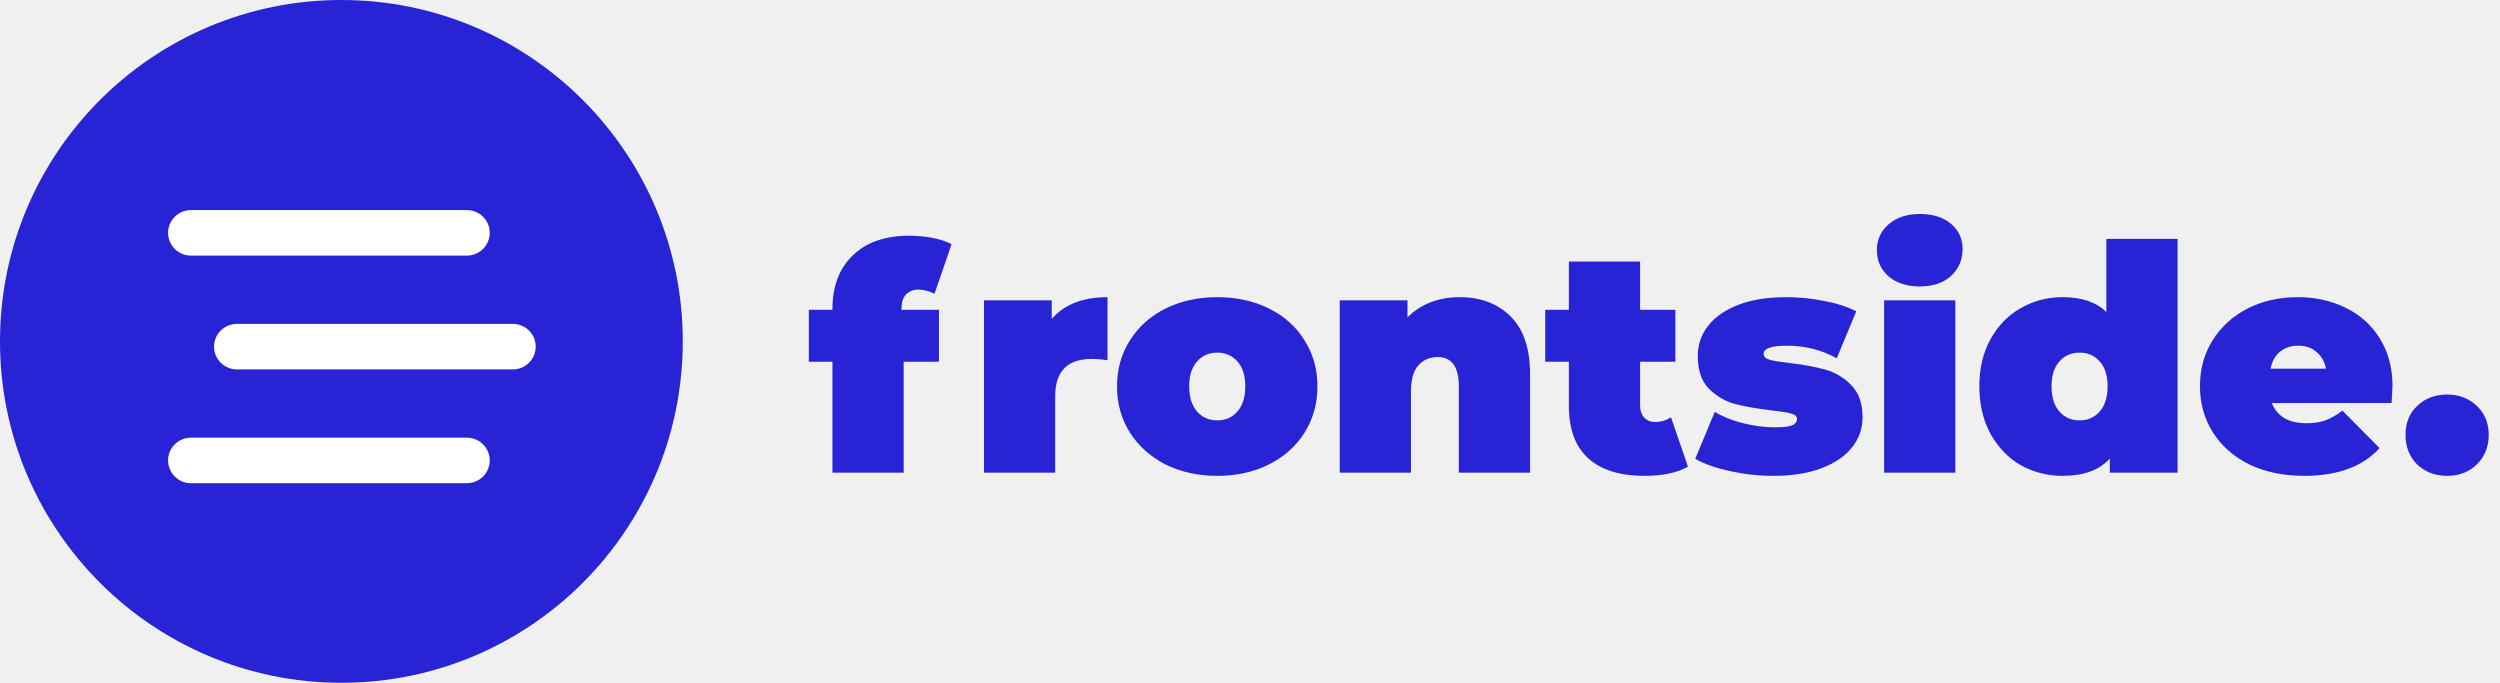
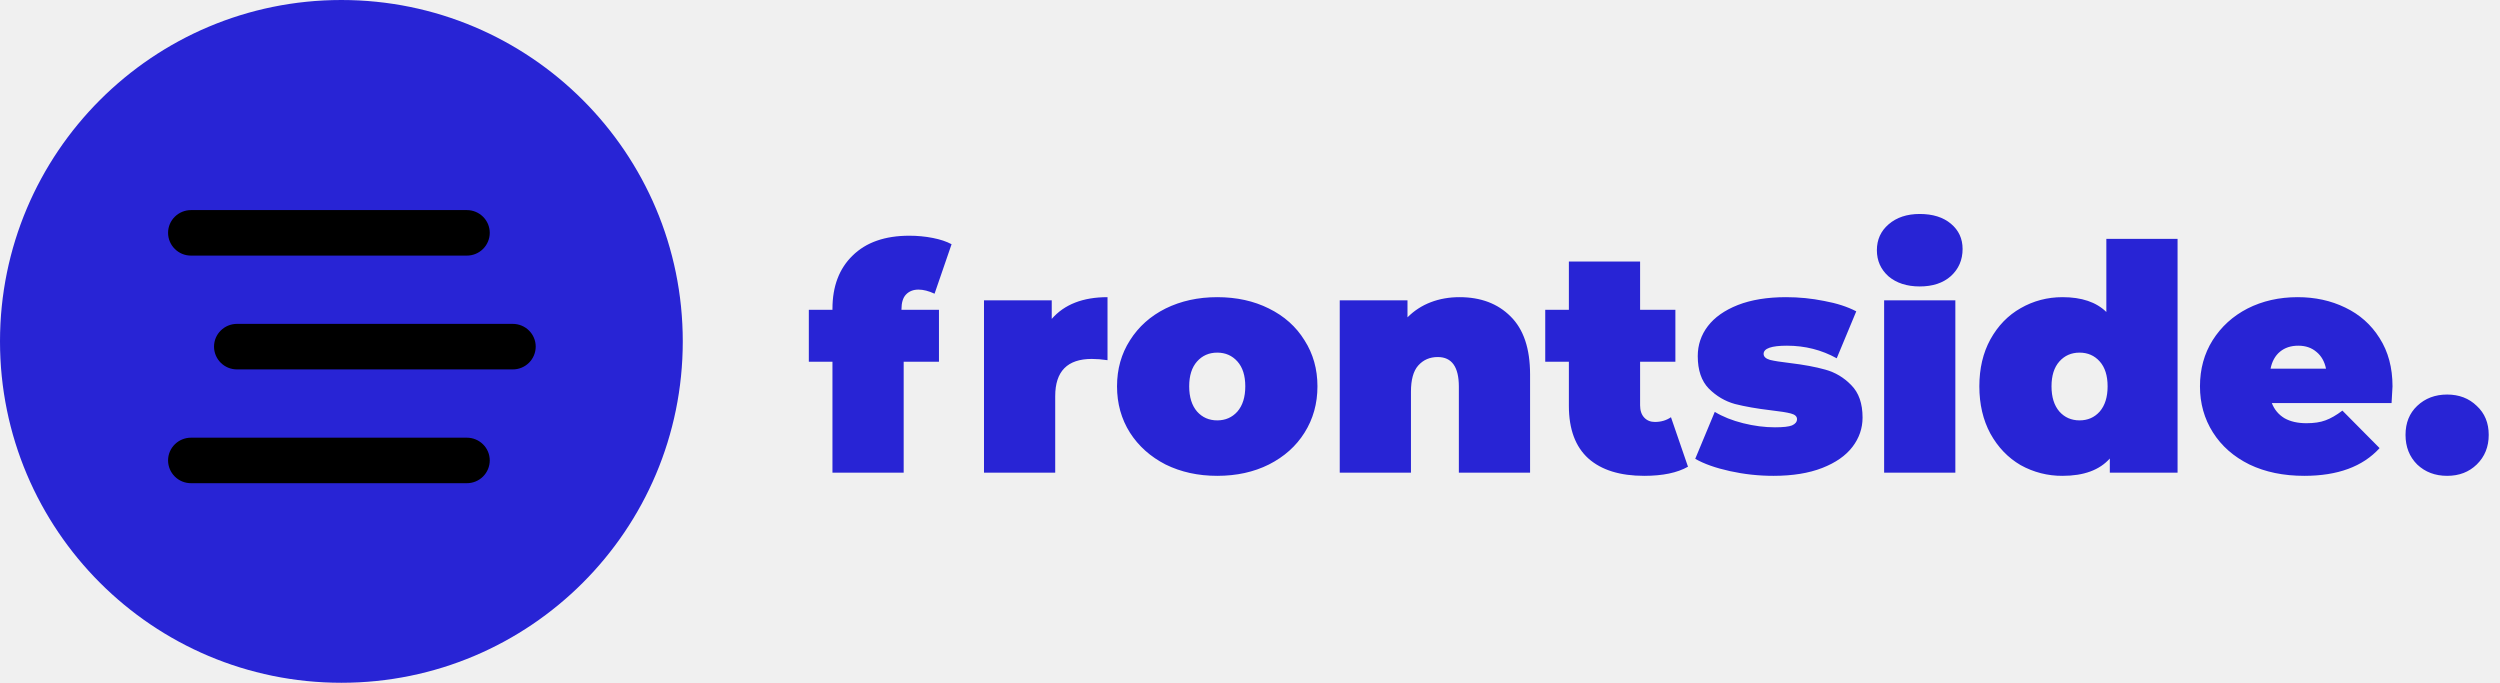
<svg xmlns="http://www.w3.org/2000/svg" width="238" height="65" fill="none">
  <path d="M85.82 29.49h3.57v4.95h-3.36V45h-6.78V34.44H77v-4.95h2.25v-.09c0-2.14.64-3.83 1.92-5.07 1.28-1.26 3.08-1.89 5.4-1.89.76 0 1.5.07 2.22.21.72.14 1.32.34 1.8.6l-1.62 4.71c-.56-.26-1.07-.39-1.53-.39-.5 0-.9.16-1.2.48-.28.3-.42.77-.42 1.41v.03Zm14.306.87c1.2-1.38 2.97-2.07 5.31-2.07v6c-.54-.08-1.04-.12-1.5-.12-2.32 0-3.48 1.18-3.48 3.54V45h-6.78V28.59h6.45v1.77Zm15.755 14.94c-1.82 0-3.46-.36-4.92-1.08-1.44-.74-2.57-1.75-3.39-3.03-.82-1.3-1.23-2.77-1.23-4.41 0-1.64.41-3.1 1.23-4.38.82-1.3 1.95-2.31 3.39-3.03 1.46-.72 3.1-1.08 4.92-1.08 1.84 0 3.48.36 4.92 1.08 1.46.72 2.59 1.73 3.39 3.03.82 1.28 1.23 2.74 1.23 4.38 0 1.64-.41 3.11-1.23 4.41-.8 1.28-1.93 2.29-3.39 3.03-1.44.72-3.08 1.08-4.92 1.08Zm0-5.28c.78 0 1.42-.28 1.92-.84.5-.58.75-1.38.75-2.4s-.25-1.81-.75-2.37-1.14-.84-1.92-.84-1.42.28-1.92.84c-.5.56-.75 1.35-.75 2.37s.25 1.82.75 2.4c.5.56 1.14.84 1.92.84Zm23.062-11.73c2.02 0 3.64.61 4.86 1.83 1.24 1.22 1.86 3.06 1.86 5.52V45h-6.78v-8.19c0-1.88-.67-2.82-2.01-2.82-.76 0-1.38.27-1.86.81-.46.52-.69 1.35-.69 2.49V45h-6.78V28.59h6.45v1.62c.64-.64 1.38-1.12 2.22-1.44.84-.32 1.75-.48 2.73-.48Zm21.754 16.14c-1.02.58-2.41.87-4.17.87-2.3 0-4.07-.55-5.31-1.65-1.24-1.12-1.86-2.79-1.86-5.01v-4.2h-2.25v-4.95h2.25V24.9h6.78v4.59h3.36v4.95h-3.36v4.14c0 .5.13.89.39 1.17.26.28.6.42 1.02.42.58 0 1.09-.15 1.53-.45l1.62 4.71Zm8.129.87c-1.4 0-2.78-.15-4.14-.45-1.36-.3-2.46-.69-3.3-1.17l1.86-4.47c.76.46 1.66.82 2.7 1.08 1.04.26 2.05.39 3.03.39.78 0 1.32-.06 1.62-.18.32-.14.48-.34.48-.6 0-.26-.2-.44-.6-.54-.38-.1-1.01-.2-1.89-.3-1.34-.16-2.48-.36-3.42-.6-.94-.26-1.77-.75-2.49-1.47-.7-.72-1.05-1.75-1.05-3.09 0-1.06.32-2.01.96-2.85.64-.84 1.59-1.51 2.85-2.01 1.28-.5 2.81-.75 4.59-.75 1.24 0 2.45.12 3.63.36 1.2.22 2.22.55 3.06.99l-1.86 4.47c-1.44-.8-3.02-1.2-4.74-1.2-1.48 0-2.22.26-2.22.78 0 .26.2.45.6.57.4.1 1.03.2 1.89.3 1.34.16 2.47.37 3.39.63.94.26 1.76.75 2.46 1.47.72.72 1.08 1.75 1.08 3.09 0 1.02-.32 1.95-.96 2.79-.64.84-1.6 1.51-2.88 2.01-1.28.5-2.83.75-4.65.75Zm10.543-16.71h6.78V45h-6.78V28.59Zm3.39-1.32c-1.22 0-2.21-.32-2.97-.96-.74-.66-1.11-1.49-1.11-2.49 0-1 .37-1.82 1.11-2.46.76-.66 1.75-.99 2.97-.99 1.24 0 2.23.31 2.97.93.74.62 1.11 1.42 1.11 2.4 0 1.04-.37 1.9-1.11 2.58-.74.66-1.73.99-2.97.99Zm24.545-4.53V45h-6.45v-1.35c-.98 1.1-2.48 1.65-4.5 1.65a8.06 8.06 0 0 1-3.99-1.02c-1.2-.7-2.16-1.7-2.88-3-.7-1.3-1.05-2.8-1.05-4.5 0-1.7.35-3.19 1.05-4.47.72-1.3 1.68-2.29 2.88-2.97 1.22-.7 2.55-1.05 3.99-1.05 1.82 0 3.21.47 4.17 1.41v-6.96h6.78Zm-9.33 17.28c.78 0 1.42-.28 1.92-.84.5-.58.75-1.38.75-2.4s-.25-1.81-.75-2.37-1.14-.84-1.92-.84-1.42.28-1.92.84c-.5.56-.75 1.35-.75 2.37s.25 1.82.75 2.4c.5.56 1.14.84 1.92.84Zm29.793-3.24c0 .1-.03.63-.09 1.59h-11.4c.24.62.64 1.1 1.2 1.44.56.32 1.26.48 2.1.48.72 0 1.32-.09 1.8-.27.5-.18 1.04-.49 1.62-.93l3.54 3.57c-1.6 1.76-3.99 2.64-7.17 2.64-1.98 0-3.72-.36-5.22-1.08-1.5-.74-2.66-1.76-3.48-3.06-.82-1.3-1.23-2.76-1.23-4.38 0-1.64.4-3.1 1.2-4.38.82-1.3 1.93-2.31 3.33-3.03 1.42-.72 3.01-1.08 4.77-1.08 1.66 0 3.17.33 4.53.99 1.38.66 2.47 1.63 3.27 2.91.82 1.28 1.23 2.81 1.23 4.59Zm-8.97-3.87c-.7 0-1.28.19-1.74.57-.46.38-.76.92-.9 1.62h5.28c-.14-.68-.44-1.21-.9-1.59-.46-.4-1.04-.6-1.74-.6Zm14.169 12.39c-1.14 0-2.09-.36-2.85-1.08-.74-.74-1.11-1.68-1.11-2.82s.37-2.06 1.11-2.76c.76-.72 1.71-1.08 2.85-1.08 1.14 0 2.08.36 2.82 1.08.76.7 1.14 1.62 1.14 2.76 0 1.14-.38 2.08-1.14 2.82-.74.72-1.68 1.08-2.82 1.08Z" fill="#2824D5" />
  <circle cx="32.5" cy="32.5" r="32.5" fill="#2824D5" />
-   <path d="M16 22.167C16 20.97 16.98 20 18.188 20h26.25c1.21 0 2.187.97 2.187 2.167a2.175 2.175 0 0 1-2.188 2.166h-26.25A2.176 2.176 0 0 1 16 22.167ZM20.375 33c0-1.198.98-2.167 2.188-2.167h26.25c1.21 0 2.187.969 2.187 2.167a2.175 2.175 0 0 1-2.188 2.167h-26.25A2.176 2.176 0 0 1 20.375 33Zm24.063 13h-26.25A2.176 2.176 0 0 1 16 43.833c0-1.198.98-2.166 2.188-2.166h26.25c1.21 0 2.187.968 2.187 2.166A2.175 2.175 0 0 1 44.437 46Z" fill="#fff" />
+   <path d="M16 22.167C16 20.97 16.98 20 18.188 20h26.25c1.21 0 2.187.97 2.187 2.167a2.175 2.175 0 0 1-2.188 2.166h-26.25A2.176 2.176 0 0 1 16 22.167ZM20.375 33c0-1.198.98-2.167 2.188-2.167h26.25c1.21 0 2.187.969 2.187 2.167a2.175 2.175 0 0 1-2.188 2.167h-26.25A2.176 2.176 0 0 1 20.375 33Zm24.063 13h-26.25A2.176 2.176 0 0 1 16 43.833c0-1.198.98-2.166 2.188-2.166h26.25c1.21 0 2.187.968 2.187 2.166A2.175 2.175 0 0 1 44.437 46Z" fill="#000" />
</svg>
